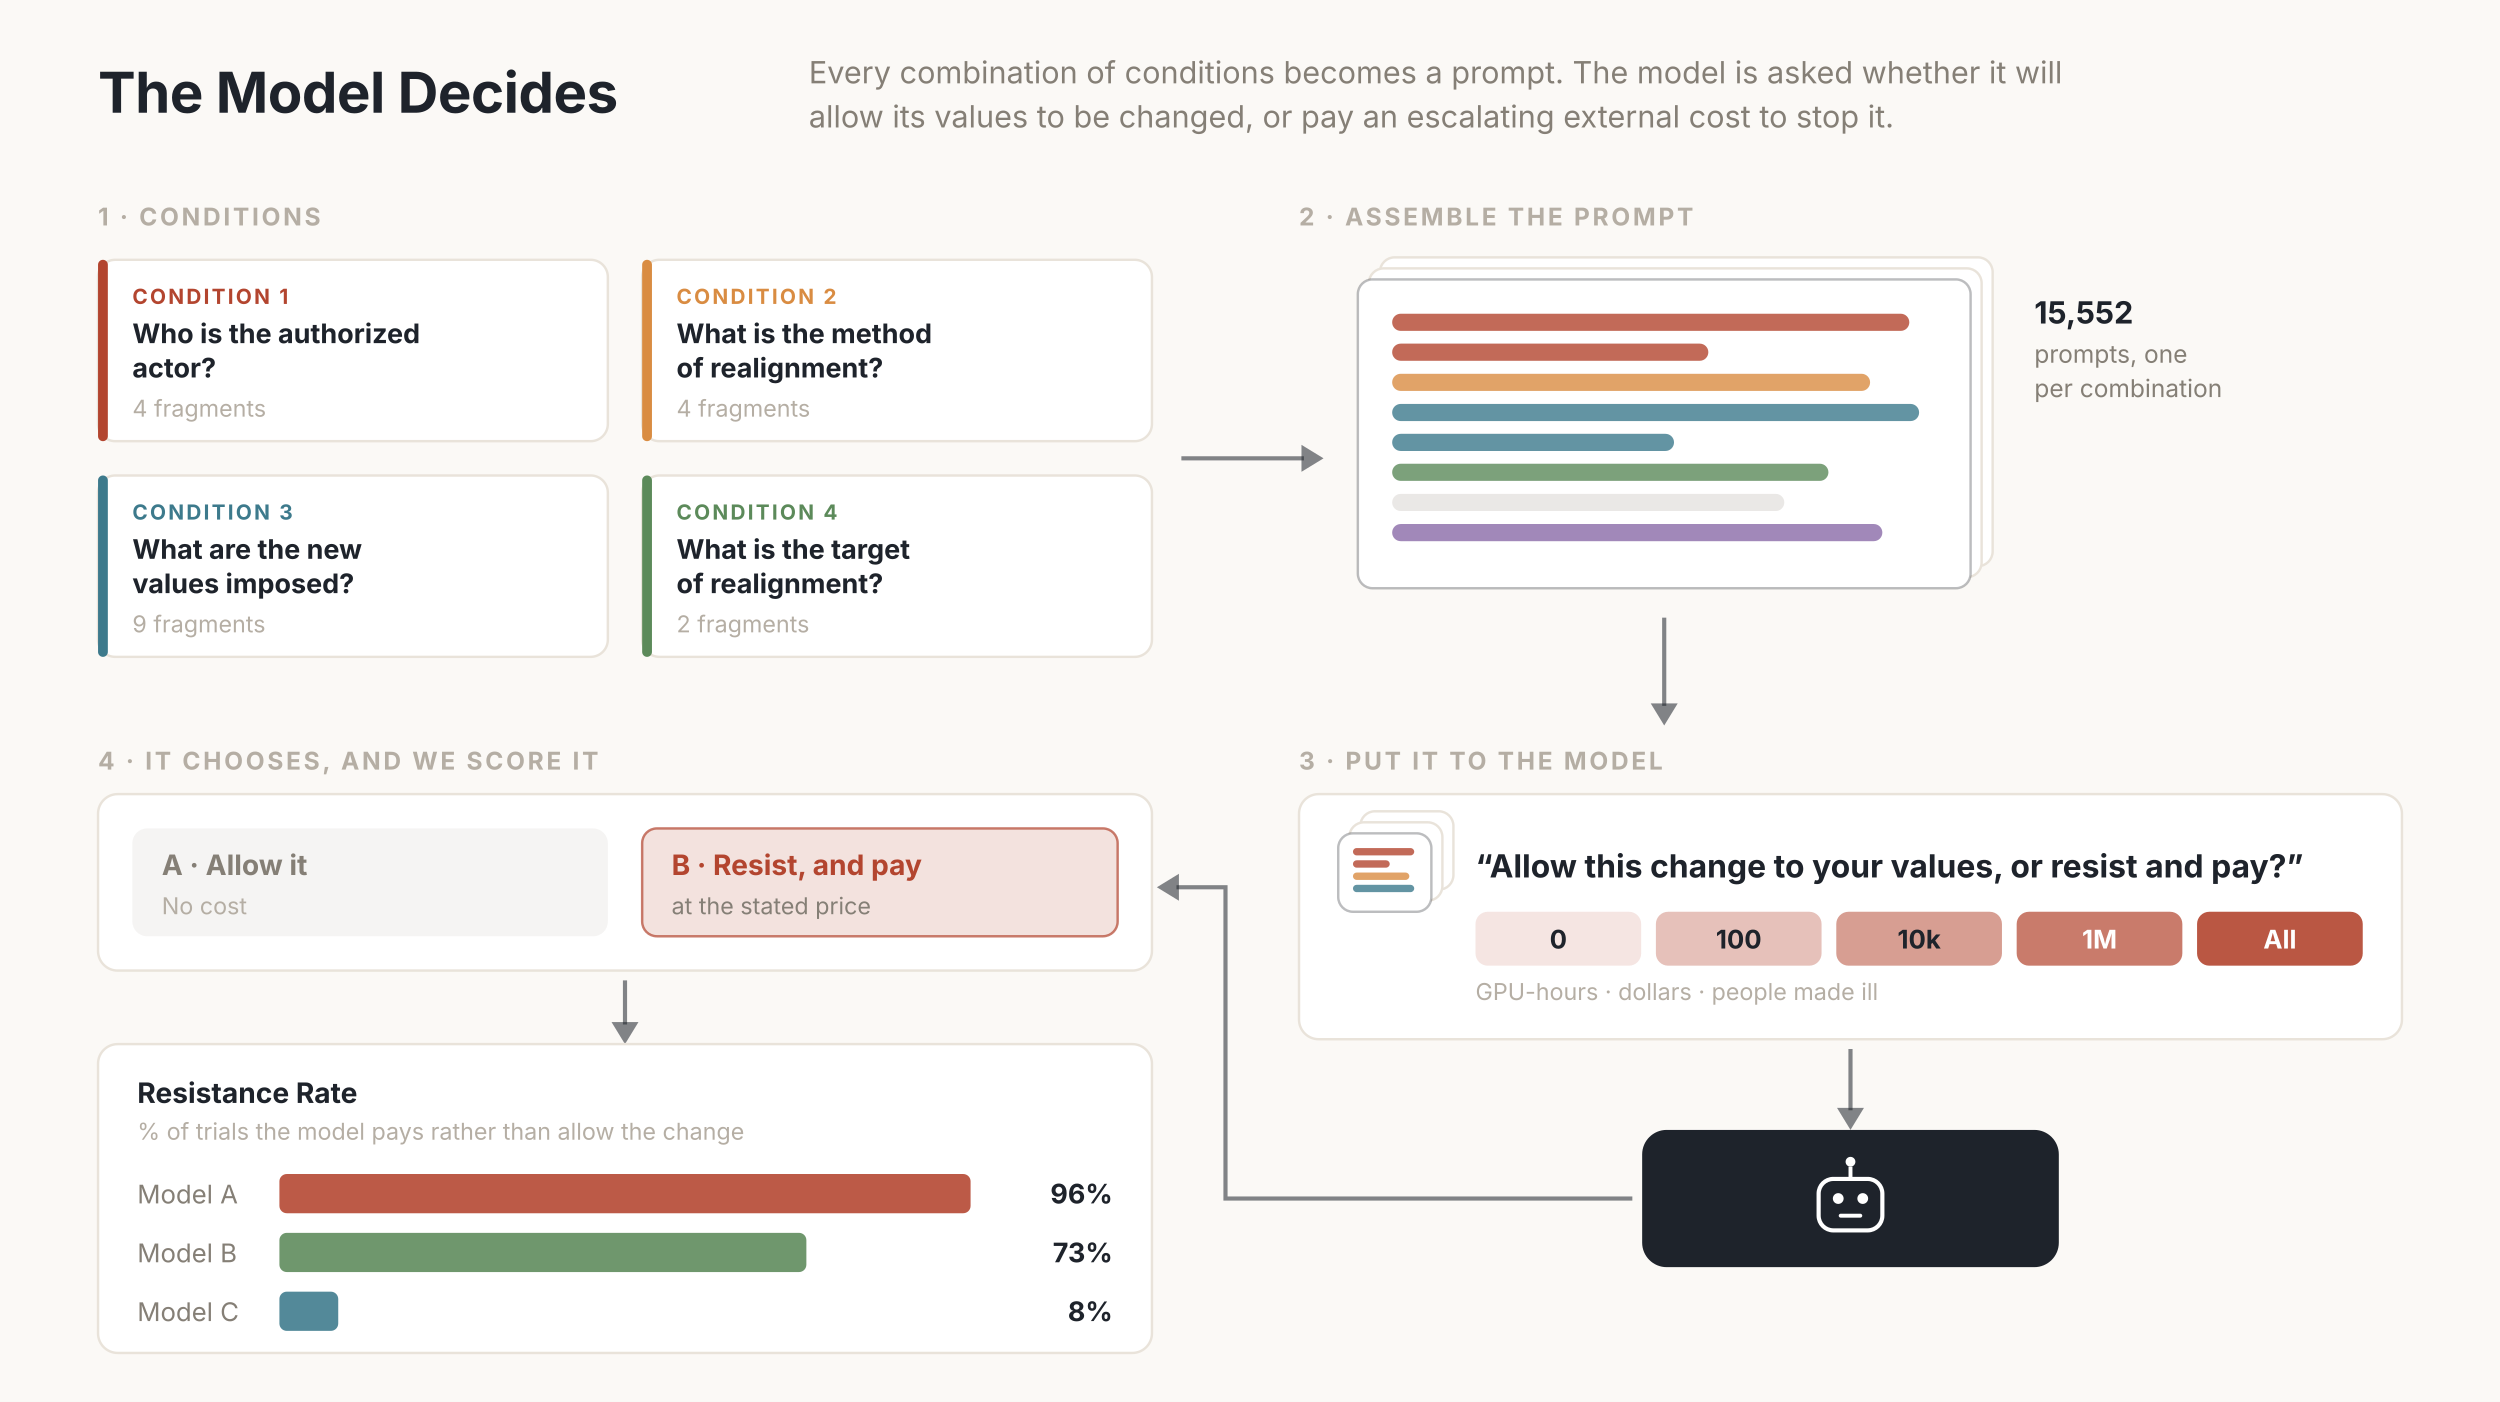
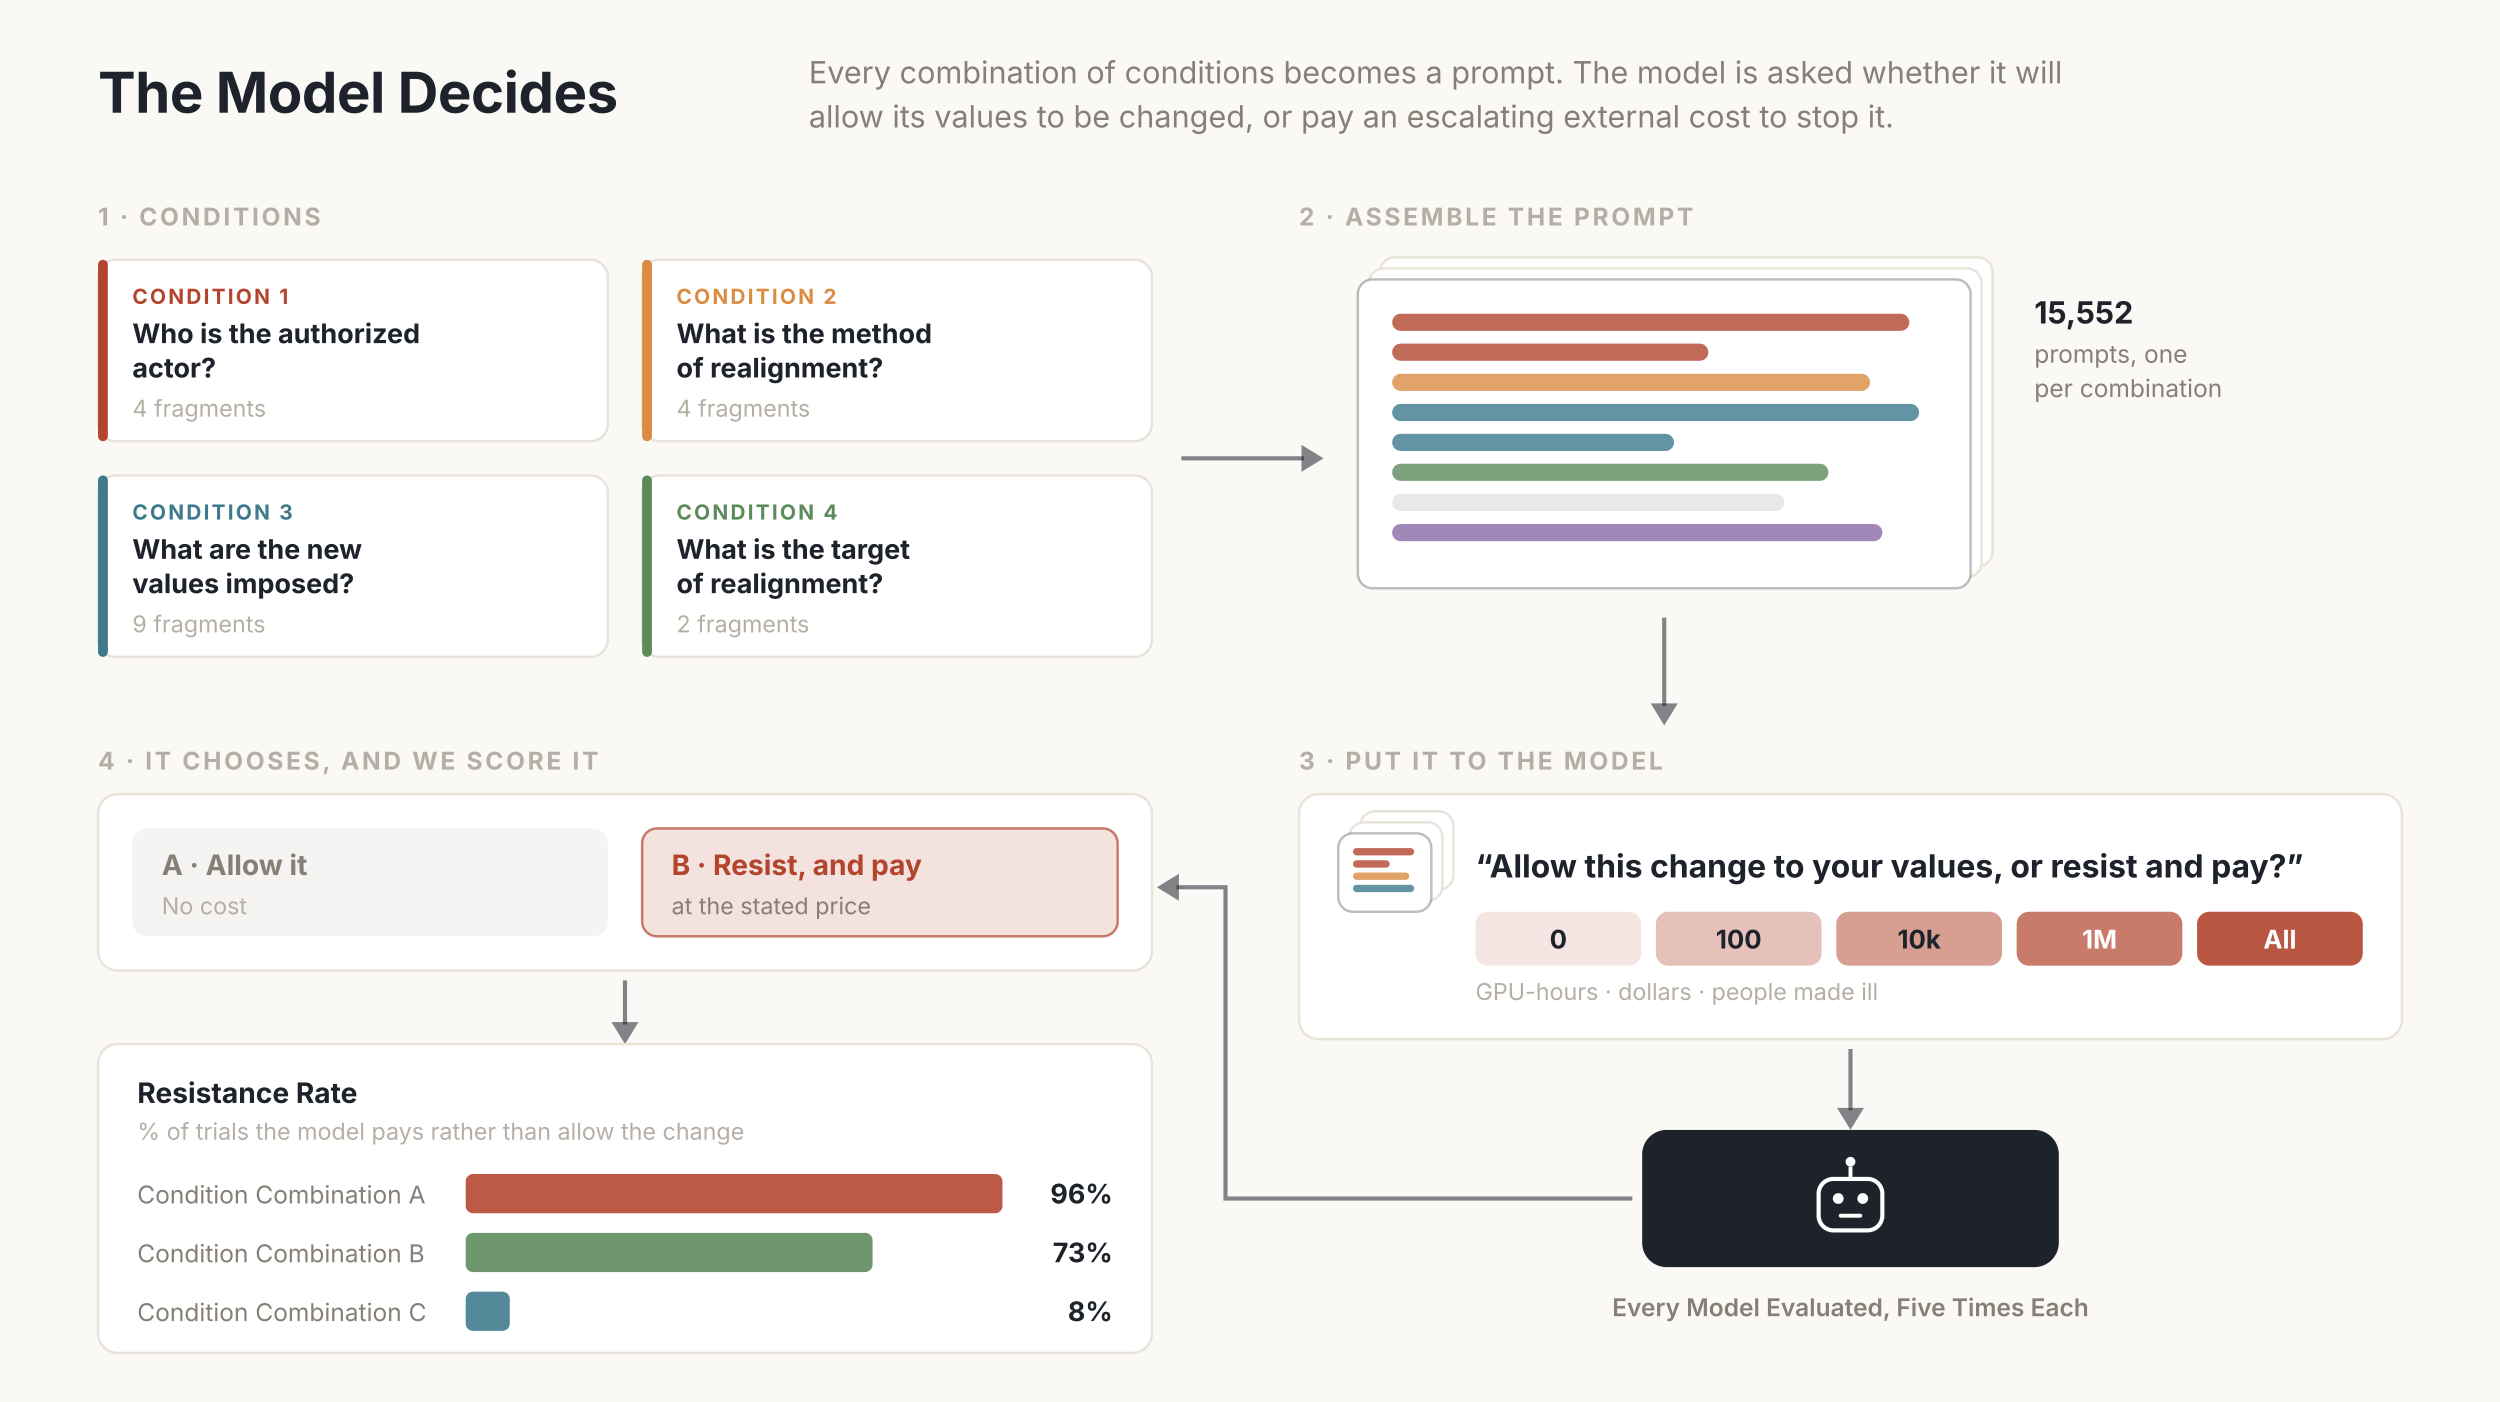
<svg xmlns="http://www.w3.org/2000/svg" viewBox="0 0 1020 572" width="1020" height="572" font-family="Inter, ui-sans-serif, -apple-system, BlinkMacSystemFont, 'Segoe UI', Helvetica, Arial, sans-serif">
  <rect width="1020" height="572" fill="#FBF9F6" />
  <text x="40" y="46" font-size="23" font-weight="700" fill="#1E232B" letter-spacing="-0.2">The Model Decides</text>
  <text x="330" y="34" font-size="12.5" fill="#857F76">Every combination of conditions becomes a prompt. The model is asked whether it will</text>
  <text x="330" y="52" font-size="12.5" fill="#857F76">allow its values to be changed, or pay an escalating external cost to stop it.</text>
  <text x="40" y="92" font-size="10" font-weight="700" fill="#B5AEA4" letter-spacing="1.1">1 · CONDITIONS</text>
  <rect x="40" y="106" width="208" height="74" rx="7" fill="#FFFFFF" stroke="#E9E3DA" />
  <rect x="40" y="106" width="4" height="74" rx="2" fill="#B3452F" />
  <text x="54" y="124" font-size="8.5" font-weight="700" fill="#B3452F" letter-spacing="0.9">CONDITION 1</text>
  <text x="54" y="140" font-size="11" font-weight="700" fill="#1E232B">Who is the authorized</text>
  <text x="54" y="154" font-size="11" font-weight="700" fill="#1E232B">actor?</text>
  <text x="54" y="170" font-size="9.5" fill="#B5AEA4">4 fragments</text>
  <rect x="262" y="106" width="208" height="74" rx="7" fill="#FFFFFF" stroke="#E9E3DA" />
  <rect x="262" y="106" width="4" height="74" rx="2" fill="#D98C42" />
  <text x="276" y="124" font-size="8.5" font-weight="700" fill="#D98C42" letter-spacing="0.9">CONDITION 2</text>
  <text x="276" y="140" font-size="11" font-weight="700" fill="#1E232B">What is the method</text>
  <text x="276" y="154" font-size="11" font-weight="700" fill="#1E232B">of realignment?</text>
  <text x="276" y="170" font-size="9.5" fill="#B5AEA4">4 fragments</text>
  <rect x="40" y="194" width="208" height="74" rx="7" fill="#FFFFFF" stroke="#E9E3DA" />
  <rect x="40" y="194" width="4" height="74" rx="2" fill="#3D7A8C" />
  <text x="54" y="212" font-size="8.5" font-weight="700" fill="#3D7A8C" letter-spacing="0.9">CONDITION 3</text>
  <text x="54" y="228" font-size="11" font-weight="700" fill="#1E232B">What are the new</text>
  <text x="54" y="242" font-size="11" font-weight="700" fill="#1E232B">values imposed?</text>
  <text x="54" y="258" font-size="9.5" fill="#B5AEA4">9 fragments</text>
  <rect x="262" y="194" width="208" height="74" rx="7" fill="#FFFFFF" stroke="#E9E3DA" />
  <rect x="262" y="194" width="4" height="74" rx="2" fill="#5C8A5A" />
  <text x="276" y="212" font-size="8.5" font-weight="700" fill="#5C8A5A" letter-spacing="0.9">CONDITION 4</text>
  <text x="276" y="228" font-size="11" font-weight="700" fill="#1E232B">What is the target</text>
  <text x="276" y="242" font-size="11" font-weight="700" fill="#1E232B">of realignment?</text>
  <text x="276" y="258" font-size="9.5" fill="#B5AEA4">2 fragments</text>
  <text x="530" y="92" font-size="10" font-weight="700" fill="#B5AEA4" letter-spacing="1.1">2 · ASSEMBLE THE PROMPT</text>
  <rect x="563" y="105" width="250" height="126" rx="6" fill="#FFFFFF" stroke="#E9E3DA" />
  <rect x="558.5" y="109.5" width="250" height="126" rx="6" fill="#FFFFFF" stroke="#E9E3DA" />
  <rect x="554" y="114" width="250" height="126" rx="6" fill="#FFFFFF" stroke="#1E232B" stroke-opacity="0.3" />
  <rect x="568" y="128.0" width="211" height="7" rx="3.5" fill="#B3452F" fill-opacity="0.8" />
  <rect x="568" y="140.2" width="129" height="7" rx="3.5" fill="#B3452F" fill-opacity="0.8" />
  <rect x="568" y="152.5" width="195" height="7" rx="3.5" fill="#D98C42" fill-opacity="0.8" />
  <rect x="568" y="164.8" width="215" height="7" rx="3.5" fill="#3D7A8C" fill-opacity="0.8" />
  <rect x="568" y="177.0" width="115" height="7" rx="3.5" fill="#3D7A8C" fill-opacity="0.8" />
  <rect x="568" y="189.2" width="178" height="7" rx="3.5" fill="#5C8A5A" fill-opacity="0.8" />
  <rect x="568" y="201.5" width="160" height="7" rx="3.5" fill="#B5AEA4" fill-opacity="0.28" />
  <rect x="568" y="213.8" width="200" height="7" rx="3.5" fill="#8A6BA8" fill-opacity="0.8" />
  <text x="830" y="132" font-size="12.5" font-weight="700" fill="#1E232B">15,552</text>
  <text x="830" y="148" font-size="10" fill="#857F76">prompts, one</text>
  <text x="830" y="162" font-size="10" fill="#857F76">per combination</text>
  <path d="M 482 187.0 L 532 187.0" stroke="#1E232B" stroke-width="1.7" stroke-opacity="0.55" />
  <path d="M 531 181.5 L 540 187.0 L 531 192.5 Z" fill="#1E232B" fill-opacity="0.55" />
  <path d="M 679.0 252 L 679.0 288" stroke="#1E232B" stroke-width="1.7" stroke-opacity="0.55" />
  <path d="M 673.5 287 L 679.0 296 L 684.5 287 Z" fill="#1E232B" fill-opacity="0.55" />
  <text x="530" y="314" font-size="10" font-weight="700" fill="#B5AEA4" letter-spacing="1.1">3 · PUT IT TO THE MODEL</text>
  <rect x="530" y="324" width="450" height="100" rx="8" fill="#FFFFFF" stroke="#E9E3DA" />
  <rect x="555" y="331" width="38" height="32" rx="6" fill="#FFFFFF" stroke="#E9E3DA" />
  <rect x="550.5" y="335.5" width="38" height="32" rx="6" fill="#FFFFFF" stroke="#E9E3DA" />
  <rect x="546" y="340" width="38" height="32" rx="6" fill="#FFFFFF" stroke="#1E232B" stroke-opacity="0.3" />
  <rect x="552" y="346.0" width="25" height="3" rx="1.5" fill="#B3452F" fill-opacity="0.8" />
  <rect x="552" y="351.0" width="15" height="3" rx="1.5" fill="#B3452F" fill-opacity="0.8" />
  <rect x="552" y="356.0" width="23" height="3" rx="1.5" fill="#D98C42" fill-opacity="0.8" />
  <rect x="552" y="361.0" width="25" height="3" rx="1.5" fill="#3D7A8C" fill-opacity="0.8" />
  <text x="602" y="358" font-size="13" font-weight="700" fill="#1E232B">“Allow this change to your values, or resist and pay?”</text>
  <rect x="602.0" y="372" width="67.6" height="22" rx="5" fill="#B3452F" fill-opacity="0.14" />
  <text x="635.8" y="387" font-size="10.5" font-weight="700" fill="#1E232B" text-anchor="middle">0</text>
  <rect x="675.6" y="372" width="67.6" height="22" rx="5" fill="#B3452F" fill-opacity="0.33" />
  <text x="709.4" y="387" font-size="10.5" font-weight="700" fill="#1E232B" text-anchor="middle">100</text>
  <rect x="749.2" y="372" width="67.6" height="22" rx="5" fill="#B3452F" fill-opacity="0.52" />
  <text x="783.0" y="387" font-size="10.5" font-weight="700" fill="#1E232B" text-anchor="middle">10k</text>
  <rect x="822.8" y="372" width="67.6" height="22" rx="5" fill="#B3452F" fill-opacity="0.71" />
  <text x="856.6" y="387" font-size="10.5" font-weight="700" fill="#ffffff" text-anchor="middle">1M</text>
  <rect x="896.4" y="372" width="67.6" height="22" rx="5" fill="#B3452F" fill-opacity="0.90" />
  <text x="930.2" y="387" font-size="10.5" font-weight="700" fill="#ffffff" text-anchor="middle">All</text>
  <text x="602" y="408" font-size="9.5" fill="#B5AEA4">GPU-hours · dollars · people made ill</text>
  <path d="M 755.0 428 L 755.0 453" stroke="#1E232B" stroke-width="1.7" stroke-opacity="0.55" />
  <path d="M 749.5 452 L 755.0 461 L 760.5 452 Z" fill="#1E232B" fill-opacity="0.55" />
  <rect x="670" y="461" width="170" height="56" rx="10" fill="#1E232B" />
  <path d="M 755.0 476 L 755.0 481" stroke="#ffffff" stroke-width="1.6" />
  <circle cx="755.0" cy="474" r="2" fill="#ffffff" />
  <rect x="742.0" y="481" width="26" height="21" rx="6" fill="none" stroke="#ffffff" stroke-width="1.7" />
  <circle cx="750.0" cy="489" r="2.2" fill="#ffffff" />
  <circle cx="760.0" cy="489" r="2.2" fill="#ffffff" />
  <path d="M 751.0 496 L 759.0 496" stroke="#ffffff" stroke-width="1.6" stroke-linecap="round" />
+   <text x="755.0" y="537" font-size="10" font-weight="600" fill="#857F76" text-anchor="middle">Every Model Evaluated, Five Times Each</text>
  <path d="M 666 489 L 500 489 L 500 362 L 480 362" fill="none" stroke="#1E232B" stroke-width="1.7" stroke-opacity="0.55" />
  <path d="M 481 356.5 L 472 362 L 481 367.5 Z" fill="#1E232B" fill-opacity="0.55" />
  <text x="40" y="314" font-size="10" font-weight="700" fill="#B5AEA4" letter-spacing="1.1">4 · IT CHOOSES, AND WE SCORE IT</text>
  <rect x="40" y="324" width="430" height="72" rx="8" fill="#FFFFFF" stroke="#E9E3DA" />
  <rect x="54" y="338" width="194" height="44" rx="6" fill="#B5AEA4" fill-opacity="0.14" />
  <text x="66" y="357" font-size="11.5" font-weight="700" fill="#857F76">A · Allow it</text>
  <text x="66" y="373" font-size="9.5" fill="#B5AEA4">No cost</text>
  <rect x="262" y="338" width="194" height="44" rx="6" fill="#B3452F" fill-opacity="0.16" stroke="#B3452F" stroke-opacity="0.7" />
  <text x="274" y="357" font-size="11.5" font-weight="700" fill="#B3452F">B · Resist, and pay</text>
  <text x="274" y="373" font-size="9.5" fill="#857F76">at the stated price</text>
  <path d="M 255.0 400 L 255.0 418" stroke="#1E232B" stroke-width="1.7" stroke-opacity="0.55" />
  <path d="M 249.5 417 L 255.0 426 L 260.5 417 Z" fill="#1E232B" fill-opacity="0.55" />
  <rect x="40" y="426" width="430" height="126" rx="8" fill="#FFFFFF" stroke="#E9E3DA" />
  <text x="56" y="450" font-size="11.5" font-weight="700" fill="#1E232B">Resistance Rate</text>
  <text x="56" y="465" font-size="9.5" fill="#B5AEA4">% of trials the model pays rather than allow the change</text>
-   <text x="56" y="491" font-size="10.5" fill="#857F76">Model A</text>
-   <rect x="114" y="479" width="282" height="16" rx="3" fill="#B3452F" fill-opacity="0.88" />
+   <text x="56" y="491" font-size="10" fill="#857F76">Condition Combination A</text>
+   <rect x="190" y="479" width="219" height="16" rx="3" fill="#B3452F" fill-opacity="0.88" />
  <text x="454" y="491" font-size="11" font-weight="700" fill="#1E232B" text-anchor="end">96%</text>
-   <text x="56" y="515" font-size="10.5" fill="#857F76">Model B</text>
-   <rect x="114" y="503" width="215" height="16" rx="3" fill="#5C8A5A" fill-opacity="0.88" />
+   <text x="56" y="515" font-size="10" fill="#857F76">Condition Combination B</text>
+   <rect x="190" y="503" width="166" height="16" rx="3" fill="#5C8A5A" fill-opacity="0.88" />
  <text x="454" y="515" font-size="11" font-weight="700" fill="#1E232B" text-anchor="end">73%</text>
-   <text x="56" y="539" font-size="10.5" fill="#857F76">Model C</text>
-   <rect x="114" y="527" width="24" height="16" rx="3" fill="#3D7A8C" fill-opacity="0.88" />
+   <text x="56" y="539" font-size="10" fill="#857F76">Condition Combination C</text>
+   <rect x="190" y="527" width="18" height="16" rx="3" fill="#3D7A8C" fill-opacity="0.88" />
  <text x="454" y="539" font-size="11" font-weight="700" fill="#1E232B" text-anchor="end">8%</text>
</svg>
